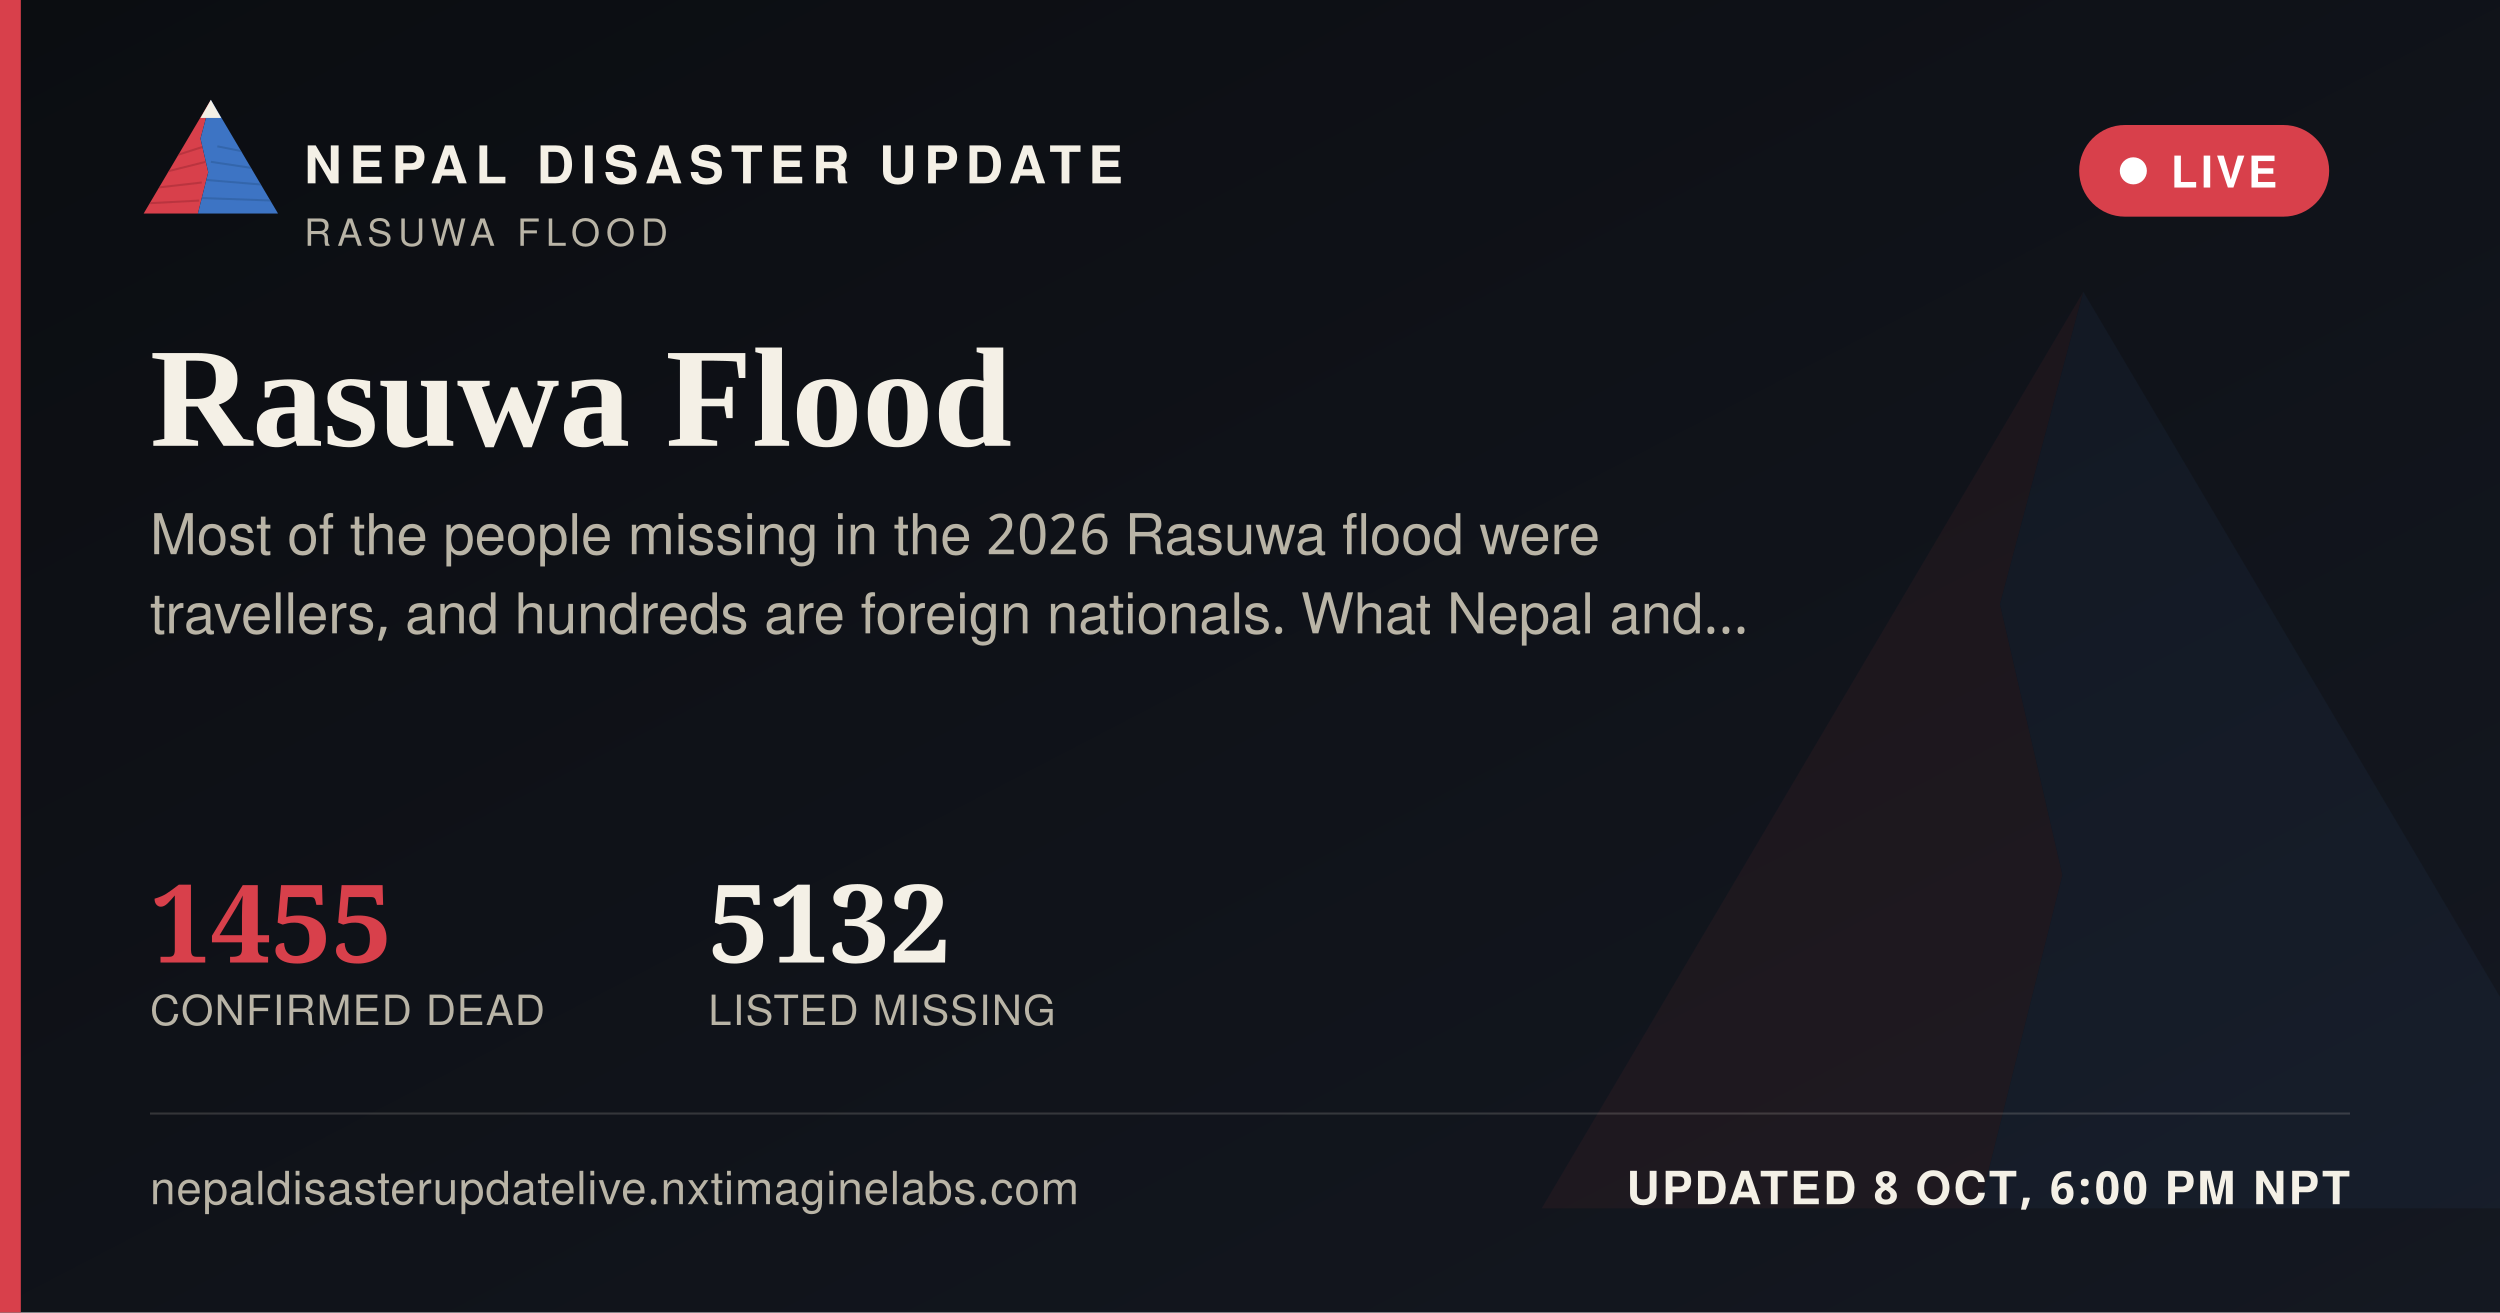
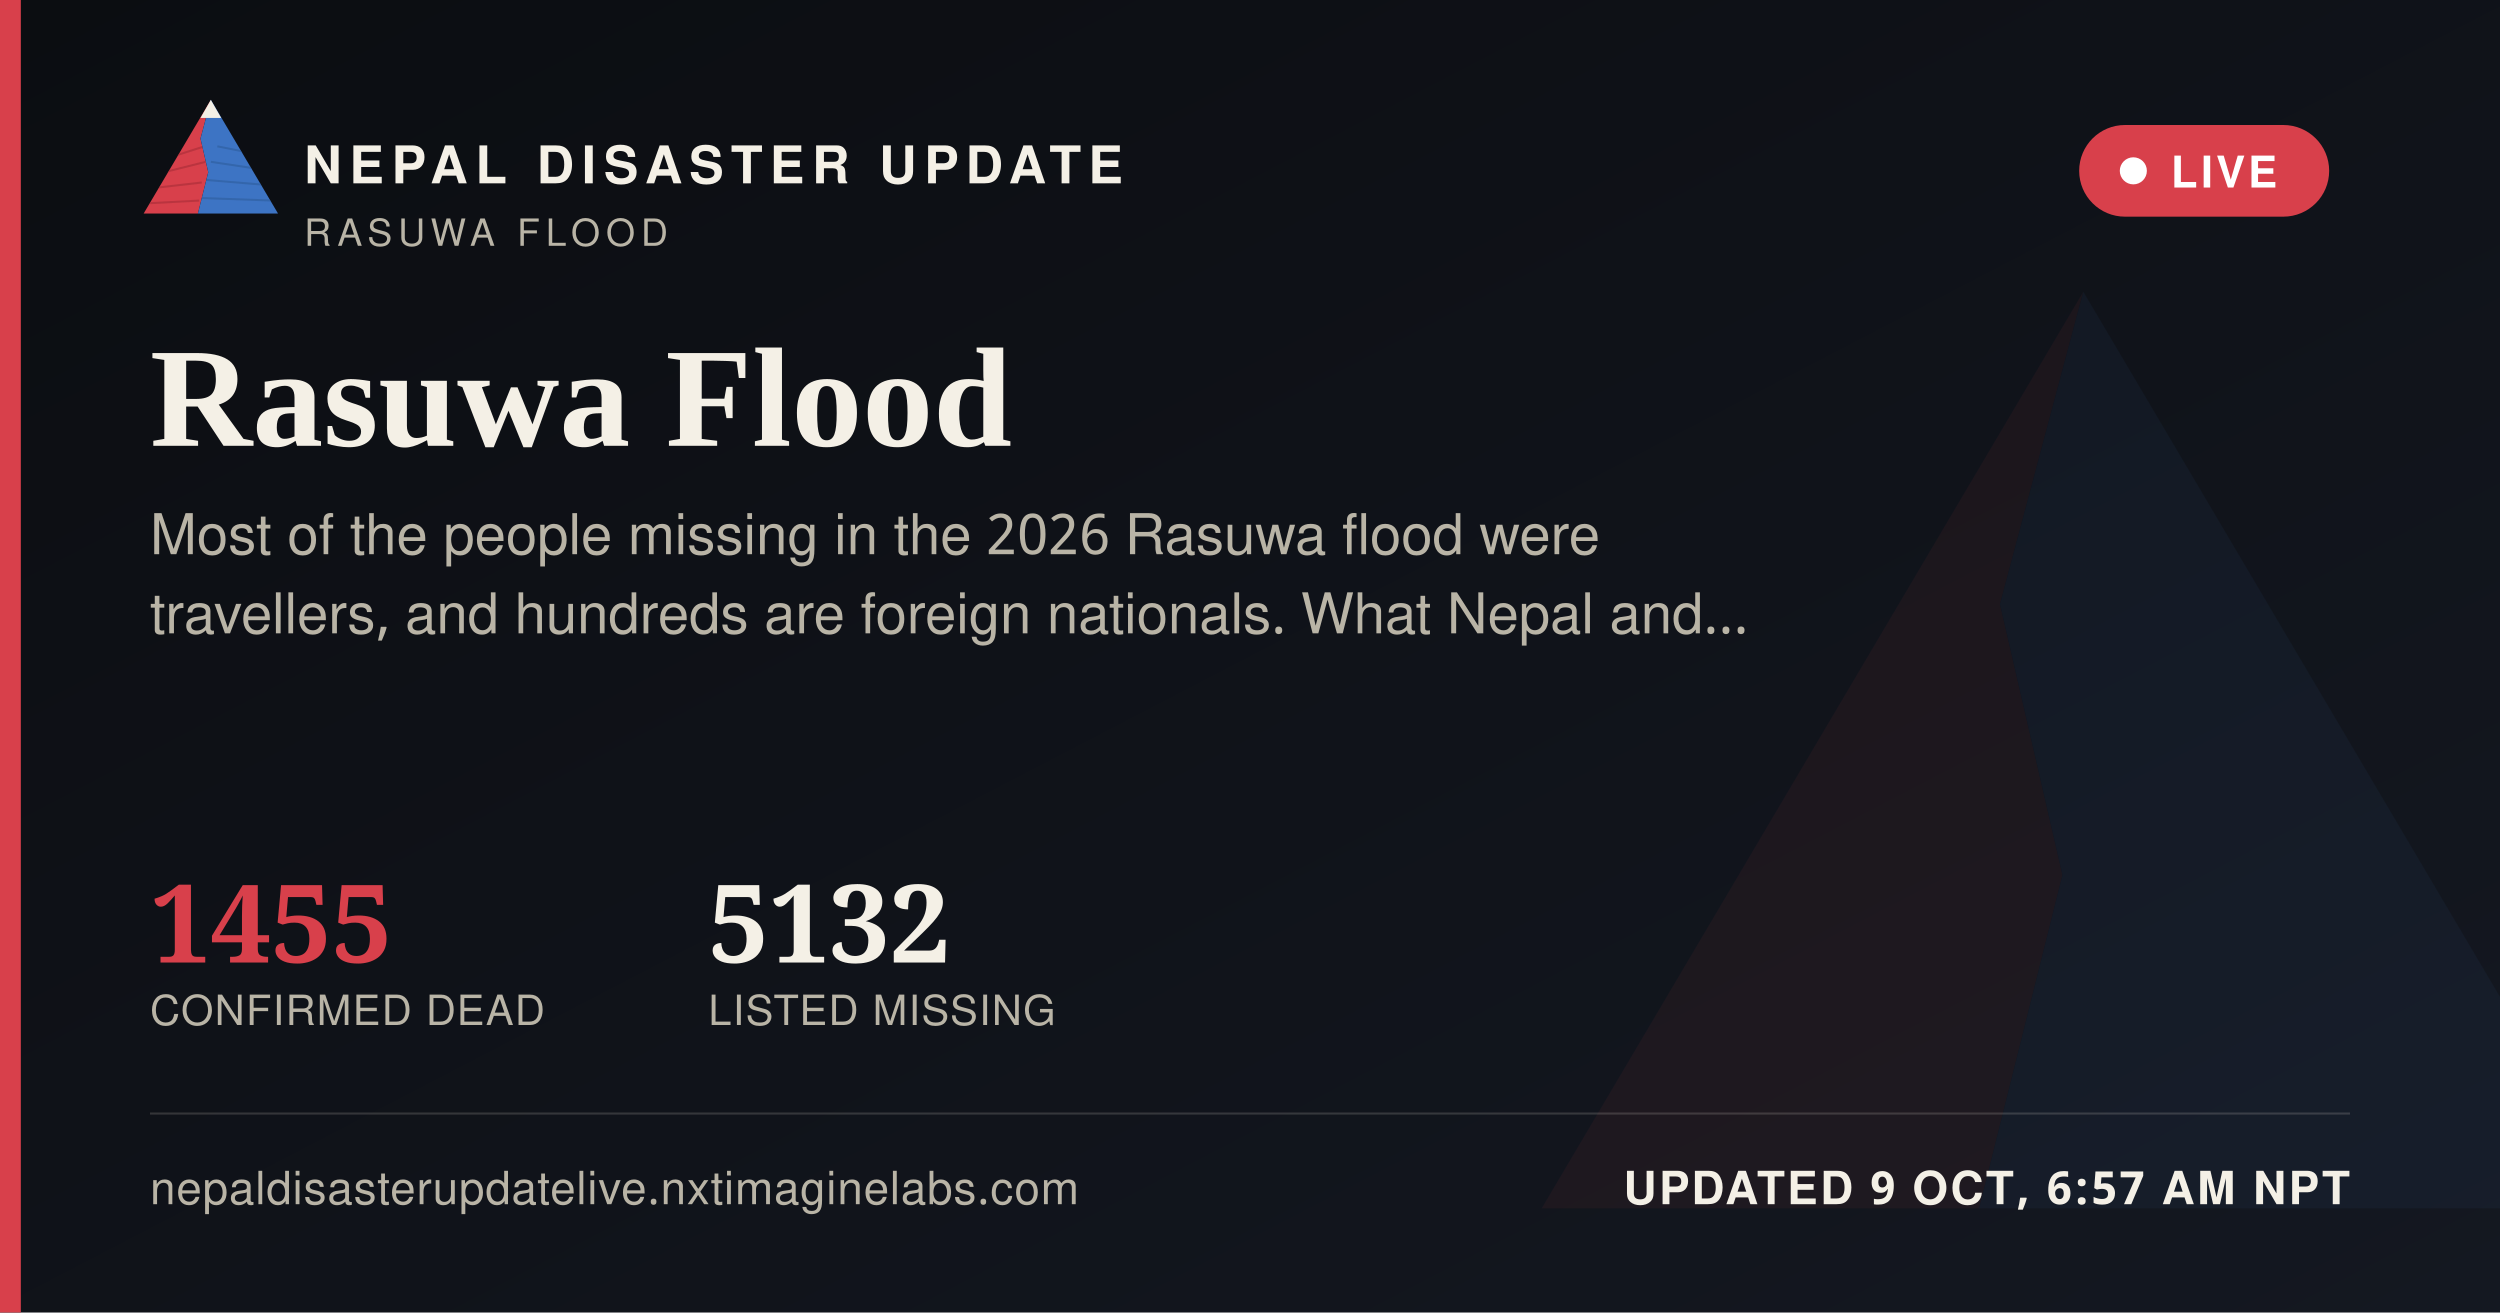
<svg xmlns="http://www.w3.org/2000/svg" width="1200" height="630" viewBox="0 0 1200 630">
  <defs>
    <linearGradient id="ogbg" x1="0" y1="0" x2="1" y2="1">
      <stop offset="0" stop-color="#0B0D11" />
      <stop offset="1" stop-color="#141821" />
    </linearGradient>
  </defs>
  <rect width="1200" height="630" fill="url(#ogbg)" />
  <g transform="translate(700,60) scale(5)" opacity="0.06">
    <polygon points="60,16 52,46 58,72 50,104 8,104" fill="#D8404B" />
    <polygon points="60,16 112,104 50,104 58,72 52,46" fill="#3D74C4" />
  </g>
  <rect x="0" y="0" width="10" height="630" fill="#D8404B" />
  <g transform="translate(64,38) scale(0.62)">
    <g>
      <defs>
        <clipPath id="ogLc">
          <polygon points="60,16 52,46 58,72 50,104 8,104" />
        </clipPath>
        <clipPath id="ogRc">
          <polygon points="60,16 112,104 50,104 58,72 52,46" />
        </clipPath>
      </defs>
      <polygon points="60,16 52,46 58,72 50,104 8,104" fill="#D8404B" />
      <g clip-path="url(#ogLc)" stroke="#A32A34" stroke-width="1.6" fill="none" opacity="0.55">
        <path d="M30,60 L55,52" />
        <path d="M24,72 L56,64" />
        <path d="M18,84 L53,80" />
        <path d="M13,96 L51,94" />
      </g>
      <polygon points="60,16 112,104 50,104 58,72 52,46" fill="#3D74C4" />
      <g clip-path="url(#ogRc)" stroke="#2A5793" stroke-width="1.6" fill="none" opacity="0.5">
        <path d="M65,52 L95,58" />
        <path d="M60,64 L100,70" />
        <path d="M56,78 L104,82" />
        <path d="M52,92 L108,94" />
      </g>
      <polygon points="60,16 52,30 68,30" fill="#F4F0E6" />
    </g>
  </g>
  <text x="146" y="88" font-family="'Public Sans', 'Noto Sans Devanagari', 'Helvetica Neue', Helvetica, Arial, sans-serif" font-size="25" font-weight="800" letter-spacing="3.6" fill="#F4F0E6">NEPAL DISASTER UPDATE</text>
  <text x="146" y="118" font-family="'Public Sans', 'Noto Sans Devanagari', 'Helvetica Neue', Helvetica, Arial, sans-serif" font-size="18" letter-spacing="2.8" fill="#B9B4A6">RASUWA FLOOD</text>
  <g>
    <rect x="998" y="60" width="120" height="44" rx="22" fill="#D8404B" stroke="none" />
    <circle cx="1024" cy="82" r="6.5" fill="#FFFFFF" />
    <text x="1042" y="90" font-family="'Public Sans', 'Noto Sans Devanagari', 'Helvetica Neue', Helvetica, Arial, sans-serif" font-size="21" font-weight="700" letter-spacing="1.6" fill="#FFFFFF">LIVE</text>
  </g>
  <text x="72" y="214" font-family="Newsreader, 'Noto Serif Devanagari', Georgia, 'Times New Roman', serif" font-size="68" font-weight="600" fill="#F4F0E6">Rasuwa Flood</text>
  <text x="72" y="266" font-family="'Public Sans', 'Noto Sans Devanagari', 'Helvetica Neue', Helvetica, Arial, sans-serif" font-size="27" fill="#B9B4A6">Most of the people missing in the 2026 Rasuwa flood were</text>
  <text x="72" y="304" font-family="'Public Sans', 'Noto Sans Devanagari', 'Helvetica Neue', Helvetica, Arial, sans-serif" font-size="27" fill="#B9B4A6">travellers, and hundreds are foreign nationals. What Nepal and…</text>
  <g transform="translate(72,462)">
    <text x="0" y="0" font-family="Newsreader, 'Noto Serif Devanagari', Georgia, 'Times New Roman', serif" font-size="52" font-weight="600" fill="#D8404B">1455</text>
    <text x="0" y="30" font-family="'Public Sans', 'Noto Sans Devanagari', 'Helvetica Neue', Helvetica, Arial, sans-serif" font-size="20" letter-spacing="0.6" fill="#B9B4A6">CONFIRMED DEAD</text>
    <text x="268" y="0" font-family="Newsreader, 'Noto Serif Devanagari', Georgia, 'Times New Roman', serif" font-size="52" font-weight="600" fill="#F4F0E6">5132</text>
    <text x="268" y="30" font-family="'Public Sans', 'Noto Sans Devanagari', 'Helvetica Neue', Helvetica, Arial, sans-serif" font-size="20" letter-spacing="0.6" fill="#B9B4A6">LISTED MISSING</text>
  </g>
  <rect x="72" y="534" width="1056" height="1" fill="rgba(244,240,230,0.16)" />
  <text x="72" y="578" font-family="'Public Sans', 'Noto Sans Devanagari', 'Helvetica Neue', Helvetica, Arial, sans-serif" font-size="22" fill="#B9B4A6" letter-spacing="0.4">nepaldisasterupdatelive.nxtimaginelabs.com</text>
-   <text x="1128" y="578" text-anchor="end" font-family="'Public Sans', 'Noto Sans Devanagari', 'Helvetica Neue', Helvetica, Arial, sans-serif" font-size="22" font-weight="700" letter-spacing="1.2" fill="#F4F0E6">UPDATED 8 OCT, 6:00 PM NPT</text>
+   <text x="1128" y="578" text-anchor="end" font-family="'Public Sans', 'Noto Sans Devanagari', 'Helvetica Neue', Helvetica, Arial, sans-serif" font-size="22" font-weight="700" letter-spacing="1.2" fill="#F4F0E6">UPDATED 9 OCT, 6:57 AM NPT</text>
</svg>
